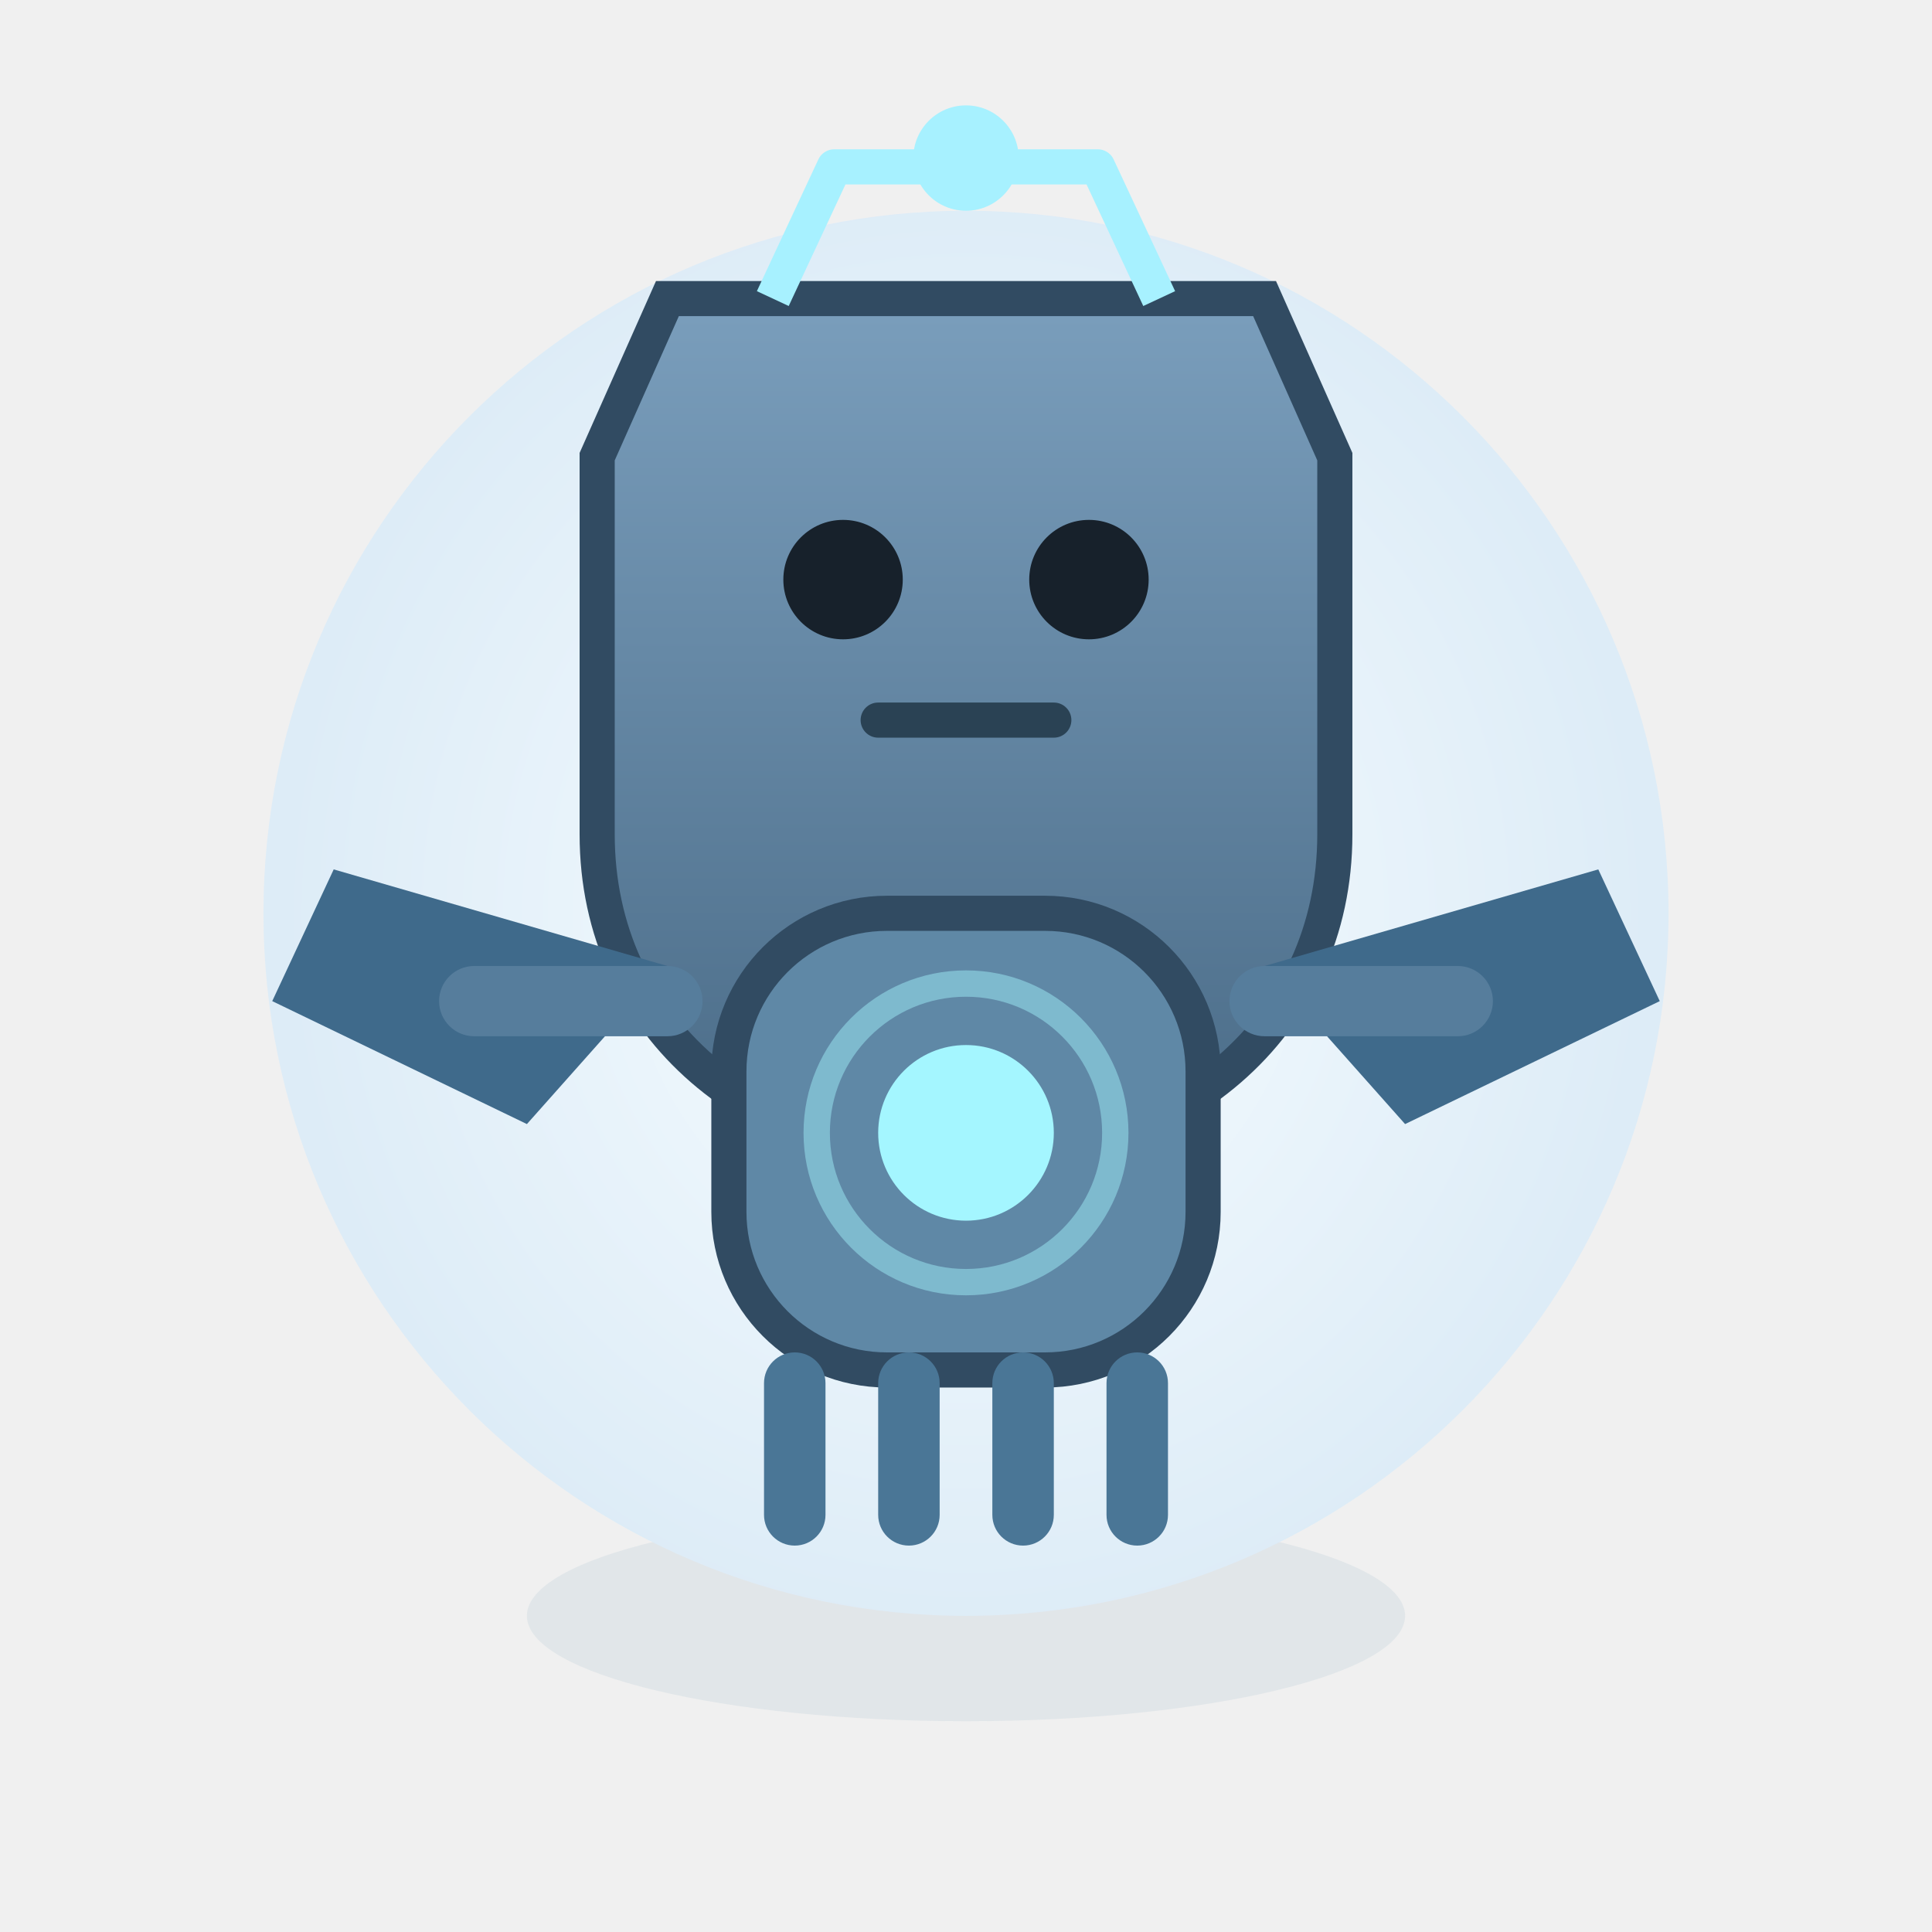
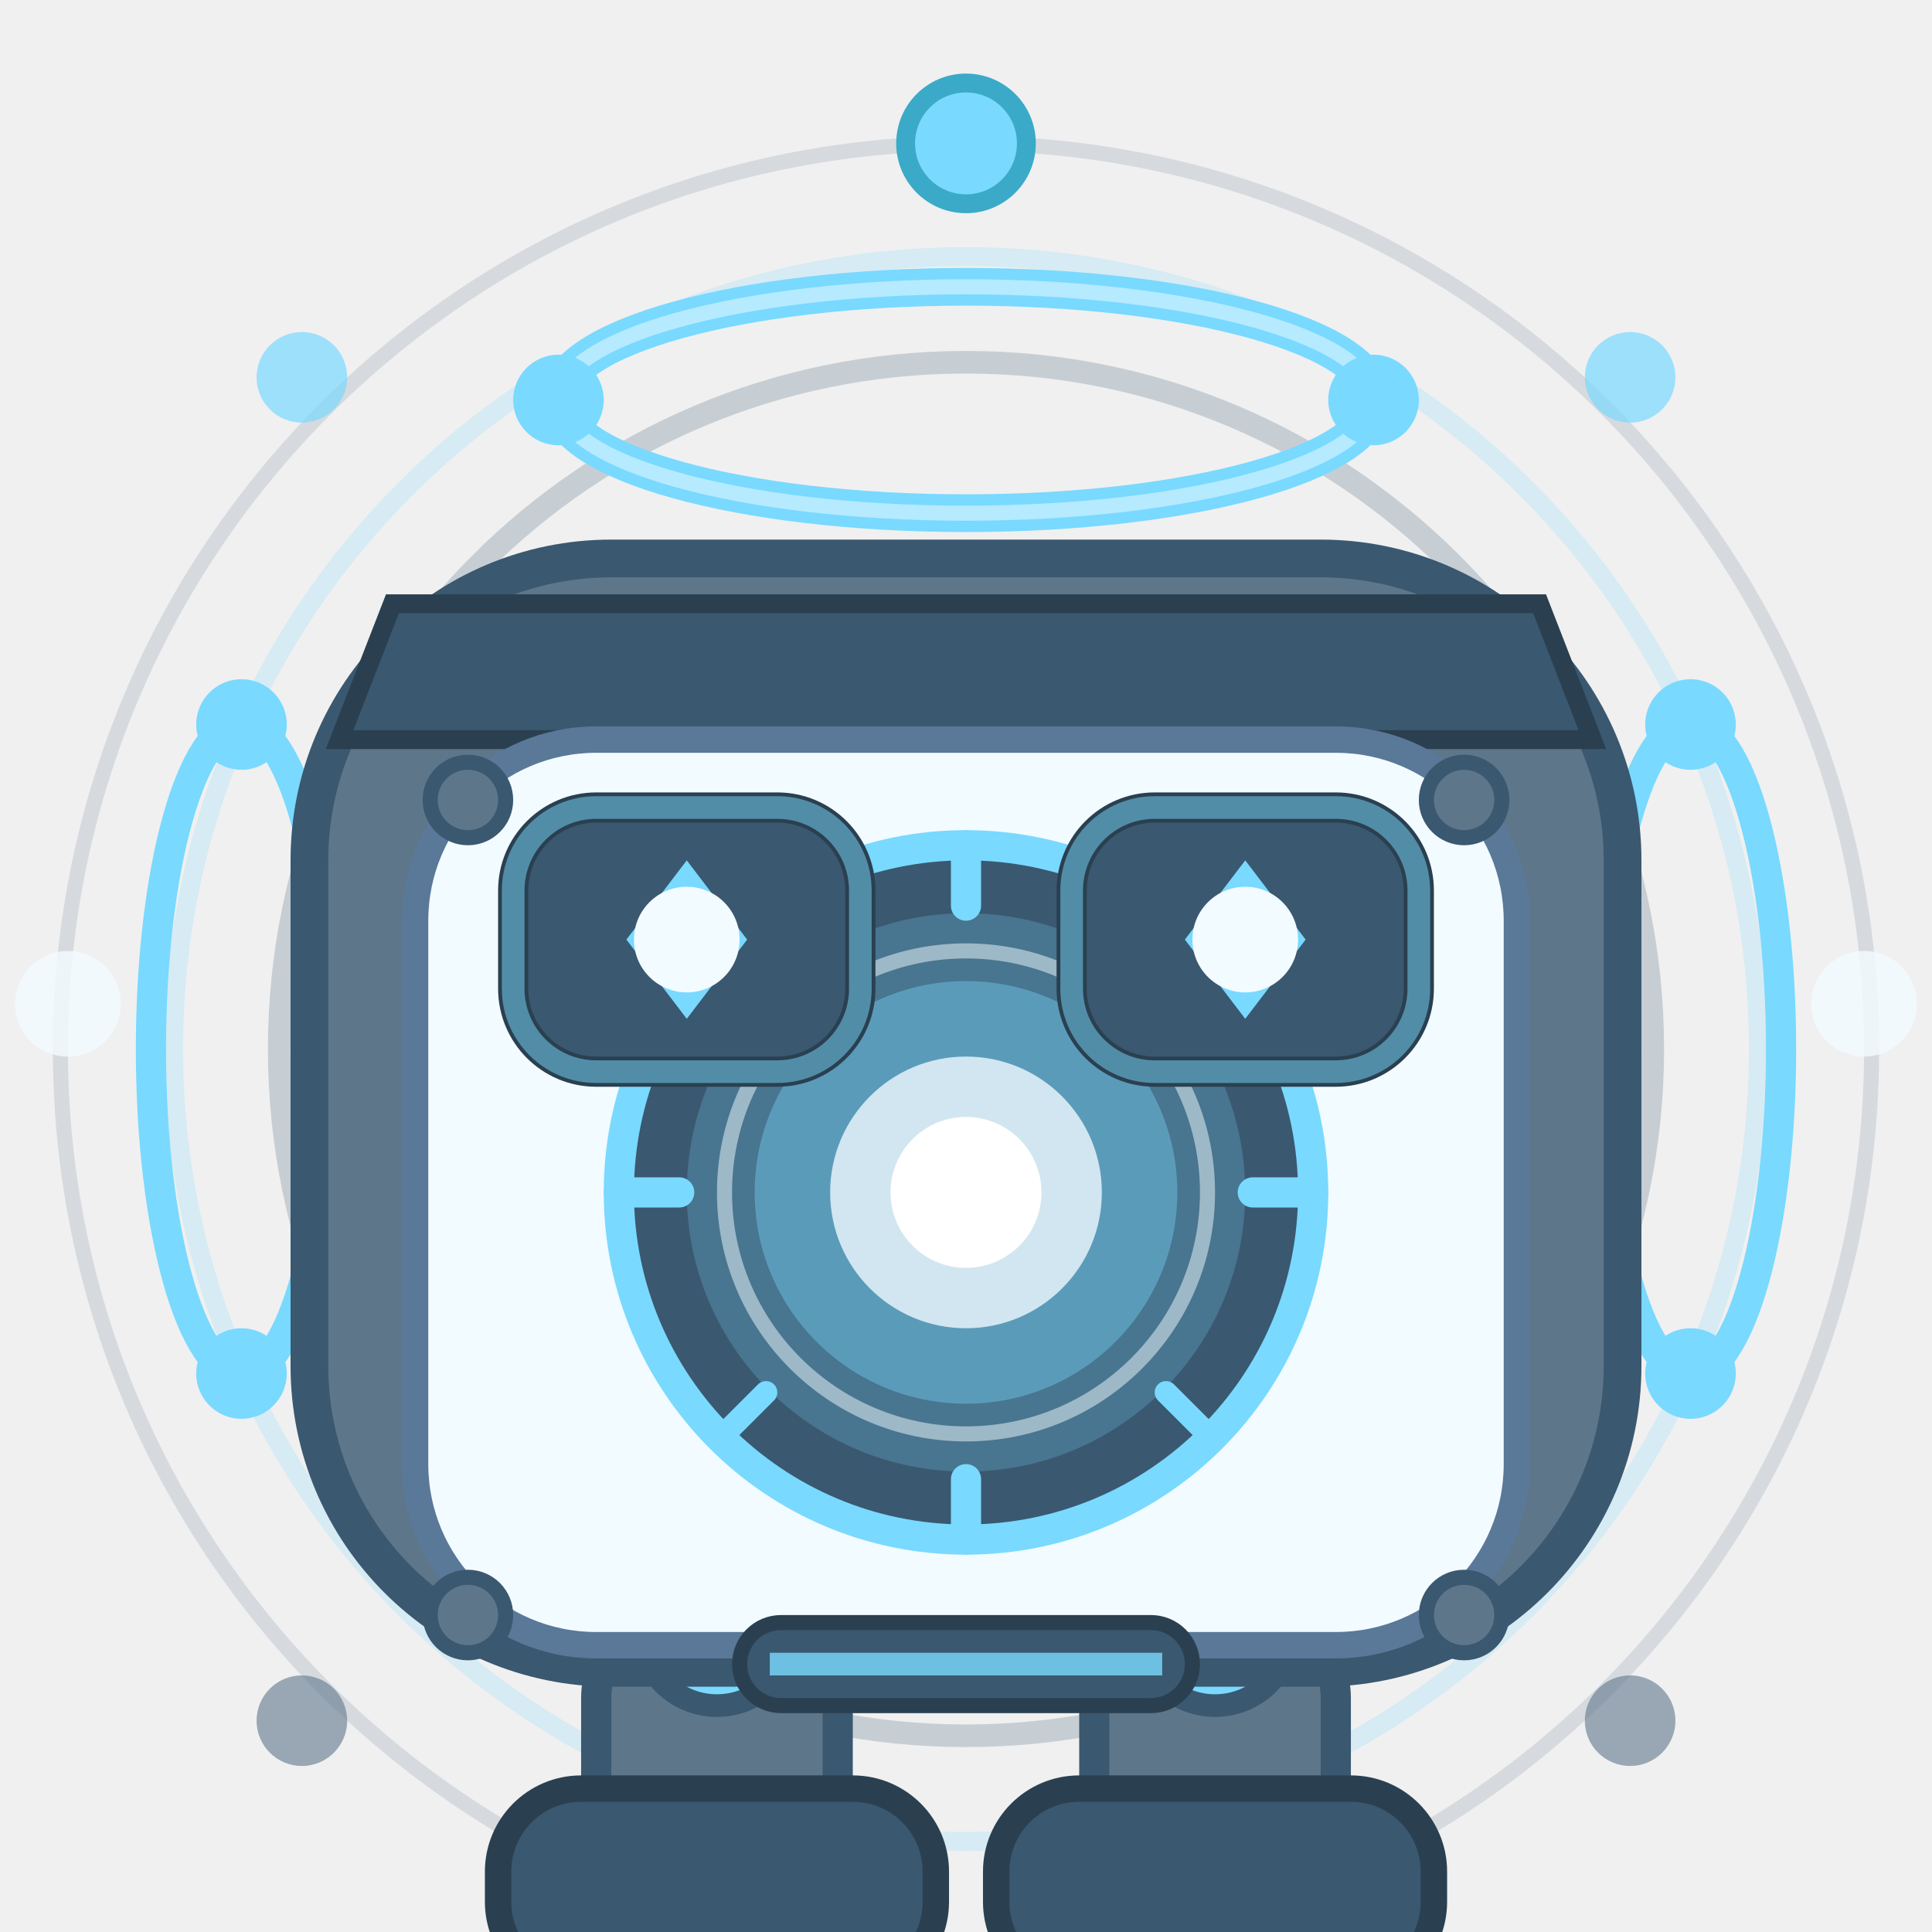
- <svg xmlns="http://www.w3.org/2000/svg" width="220" height="220" viewBox="0 0 220 220" fill="none">
-   <defs>
-     <radialGradient id="mechaCoreBg" cx="0" cy="0" r="1" gradientUnits="userSpaceOnUse" gradientTransform="translate(110 104) rotate(90) scale(82 78)">
-       <stop stop-color="#F8FDFF" />
-       <stop offset="1" stop-color="#DDECF7" />
-     </radialGradient>
-     <linearGradient id="mechaCoreBody" x1="110" y1="34" x2="110" y2="172" gradientUnits="userSpaceOnUse">
-       <stop stop-color="#7A9EBC" />
-       <stop offset="1" stop-color="#365671" />
-     </linearGradient>
-   </defs>
-   <ellipse cx="110" cy="184" rx="50" ry="12" fill="#B9CDD8" fill-opacity=".28" />
-   <circle cx="110" cy="104" r="80" fill="url(#mechaCoreBg)" />
-   <path d="M76 34H144L152 52V95C152 117 134 132 110 132C86 132 68 117 68 95V52L76 34Z" fill="url(#mechaCoreBody)" stroke="#314B62" stroke-width="4" />
-   <rect x="83" y="104" width="54" height="52" rx="18" fill="#5F88A6" stroke="#314B62" stroke-width="4" />
-   <circle cx="110" cy="129" r="10" fill="#A4F6FF" />
-   <circle cx="110" cy="129" r="17" stroke="#A4F6FF" stroke-opacity=".45" stroke-width="3" />
-   <path d="M38 99L76 110L60 128L31 114L38 99Z" fill="#3F6A8B" />
-   <path d="M182 99L144 110L160 128L189 114L182 99Z" fill="#3F6A8B" />
-   <rect x="50" y="110" width="30" height="8" rx="4" fill="#567D9C" />
-   <rect x="140" y="110" width="30" height="8" rx="4" fill="#567D9C" />
-   <rect x="87" y="154" width="7" height="22" rx="3.5" fill="#4A7696" />
-   <rect x="100" y="154" width="7" height="22" rx="3.5" fill="#4A7696" />
-   <rect x="113" y="154" width="7" height="22" rx="3.5" fill="#4A7696" />
-   <rect x="126" y="154" width="7" height="22" rx="3.5" fill="#4A7696" />
-   <circle cx="96" cy="66" r="6.8" fill="#17212B" />
-   <circle cx="124" cy="66" r="6.8" fill="#17212B" />
-   <rect x="98" y="80" width="24" height="4" rx="2" fill="#2A4254" />
-   <path d="M88 34L95 19H125L132 34" stroke="#A7F1FF" stroke-width="4" stroke-linejoin="round" />
-   <circle cx="110" cy="18" r="6" fill="#A7F1FF" />
+ <svg xmlns="http://www.w3.org/2000/svg" viewBox="0 0 512 512" width="512" height="512">
+   <g id="orbit-rings-outer">
+     <circle cx="256" cy="278" r="240" fill="none" stroke="#5E768A" stroke-width="4" opacity=".18" />
+     <circle cx="256" cy="278" r="210" fill="none" stroke="#79D9FF" stroke-width="5" opacity=".22" />
+     <circle cx="256" cy="278" r="182" fill="none" stroke="#5E768A" stroke-width="6" opacity=".28" />
+     <circle cx="256" cy="38" r="16" fill="#79D9FF" stroke="#3AAAC8" stroke-width="5" />
+     <circle cx="494" cy="266" r="14" fill="#F2FBFF" opacity=".8" />
+     <circle cx="18" cy="266" r="14" fill="#F2FBFF" opacity=".8" />
+     <circle cx="432" cy="100" r="12" fill="#79D9FF" opacity=".7" />
+     <circle cx="80" cy="100" r="12" fill="#79D9FF" opacity=".7" />
+     <circle cx="432" cy="456" r="12" fill="#5E768A" opacity=".6" />
+     <circle cx="80" cy="456" r="12" fill="#5E768A" opacity=".6" />
+   </g>
+   <g id="halo-top">
+     <ellipse cx="256" cy="106" rx="108" ry="30" fill="none" stroke="#79D9FF" stroke-width="10" />
+     <ellipse cx="256" cy="106" rx="108" ry="30" fill="none" stroke="#F2FBFF" stroke-width="4" opacity=".5" />
+     <circle cx="148" cy="106" r="12" fill="#79D9FF" />
+     <circle cx="364" cy="106" r="12" fill="#79D9FF" />
+   </g>
+   <g id="halo-sides">
+     <ellipse cx="64" cy="278" rx="24" ry="86" fill="none" stroke="#79D9FF" stroke-width="8" />
+     <ellipse cx="448" cy="278" rx="24" ry="86" fill="none" stroke="#79D9FF" stroke-width="8" />
+     <circle cx="64" cy="192" r="12" fill="#79D9FF" />
+     <circle cx="64" cy="364" r="12" fill="#79D9FF" />
+     <circle cx="448" cy="192" r="12" fill="#79D9FF" />
+     <circle cx="448" cy="364" r="12" fill="#79D9FF" />
+   </g>
+   <g id="legs">
+     <rect x="158" y="428" width="64" height="66" rx="22" fill="#5E768A" stroke="#3A5870" stroke-width="8" />
+     <rect x="290" y="428" width="64" height="66" rx="22" fill="#5E768A" stroke="#3A5870" stroke-width="8" />
+     <rect x="132" y="474" width="116" height="52" rx="22" fill="#3A5870" stroke="#2A4050" stroke-width="7" />
+     <rect x="264" y="474" width="116" height="52" rx="22" fill="#3A5870" stroke="#2A4050" stroke-width="7" />
+     <circle cx="190" cy="432" r="20" fill="#79D9FF" stroke="#3A5870" stroke-width="6" />
+     <circle cx="322" cy="432" r="20" fill="#79D9FF" stroke="#3A5870" stroke-width="6" />
+   </g>
+   <g id="body">
+     <rect x="82" y="148" width="348" height="294" rx="80" fill="#5E768A" stroke="#3A5870" stroke-width="10" />
+     <path d="M104 160 L408 160 L422 196 L90 196 Z" fill="#3A5870" stroke="#2A4050" stroke-width="5" />
+   </g>
+   <g id="chest-panel">
+     <rect x="110" y="196" width="292" height="240" rx="48" fill="#F2FBFF" stroke="#5A7898" stroke-width="7" />
+     <circle cx="124" cy="212" r="10" fill="#5E768A" stroke="#3A5870" stroke-width="4" />
+     <circle cx="388" cy="212" r="10" fill="#5E768A" stroke="#3A5870" stroke-width="4" />
+     <circle cx="124" cy="428" r="10" fill="#5E768A" stroke="#3A5870" stroke-width="4" />
+     <circle cx="388" cy="428" r="10" fill="#5E768A" stroke="#3A5870" stroke-width="4" />
+   </g>
+   <g id="energy-core">
+     <circle cx="256" cy="316" rx="92" ry="92" r="92" fill="#3A5870" stroke="#79D9FF" stroke-width="8" />
+     <circle cx="256" cy="316" r="74" fill="#79D9FF" opacity=".22" />
+     <circle cx="256" cy="316" r="56" fill="#79D9FF" opacity=".38" />
+     <circle cx="256" cy="316" r="36" fill="#F2FBFF" opacity=".78" />
+     <circle cx="256" cy="316" r="20" fill="white" />
+     <circle cx="256" cy="316" r="92" fill="none" stroke="#79D9FF" stroke-width="6" opacity=".6" />
+     <circle cx="256" cy="316" r="64" fill="none" stroke="#F2FBFF" stroke-width="4" opacity=".5" />
+     <path d="M256 224 L256 240" stroke="#79D9FF" stroke-width="8" stroke-linecap="round" />
+     <path d="M256 392 L256 408" stroke="#79D9FF" stroke-width="8" stroke-linecap="round" />
+     <path d="M164 316 L180 316" stroke="#79D9FF" stroke-width="8" stroke-linecap="round" />
+     <path d="M332 316 L348 316" stroke="#79D9FF" stroke-width="8" stroke-linecap="round" />
+     <path d="M191 251 L203 263" stroke="#79D9FF" stroke-width="6" stroke-linecap="round" />
+     <path d="M309 369 L321 381" stroke="#79D9FF" stroke-width="6" stroke-linecap="round" />
+     <path d="M321 251 L309 263" stroke="#79D9FF" stroke-width="6" stroke-linecap="round" />
+     <path d="M203 369 L191 381" stroke="#79D9FF" stroke-width="6" stroke-linecap="round" />
+   </g>
+   <g id="eyes">
+     <rect x="136" y="214" width="92" height="70" rx="22" fill="#3A5870" stroke="#2A4050" stroke-width="8" />
+     <rect x="284" y="214" width="92" height="70" rx="22" fill="#3A5870" stroke="#2A4050" stroke-width="8" />
+     <polygon points="182,228 198,249 182,270 166,249" fill="#79D9FF" />
+     <polygon points="330,228 346,249 330,270 314,249" fill="#79D9FF" />
+     <circle cx="182" cy="249" r="14" fill="#F2FBFF" />
+     <circle cx="330" cy="249" r="14" fill="#F2FBFF" />
+     <rect x="136" y="214" width="92" height="70" rx="22" fill="none" stroke="#79D9FF" stroke-width="6" opacity=".5" />
+     <rect x="284" y="214" width="92" height="70" rx="22" fill="none" stroke="#79D9FF" stroke-width="6" opacity=".5" />
+   </g>
+   <g id="mouth">
+     <rect x="196" y="430" width="120" height="22" rx="11" fill="#3A5870" stroke="#2A4050" stroke-width="4" />
+     <line x1="204" y1="441" x2="308" y2="441" stroke="#79D9FF" stroke-width="6" opacity=".8" />
+   </g>
</svg>
